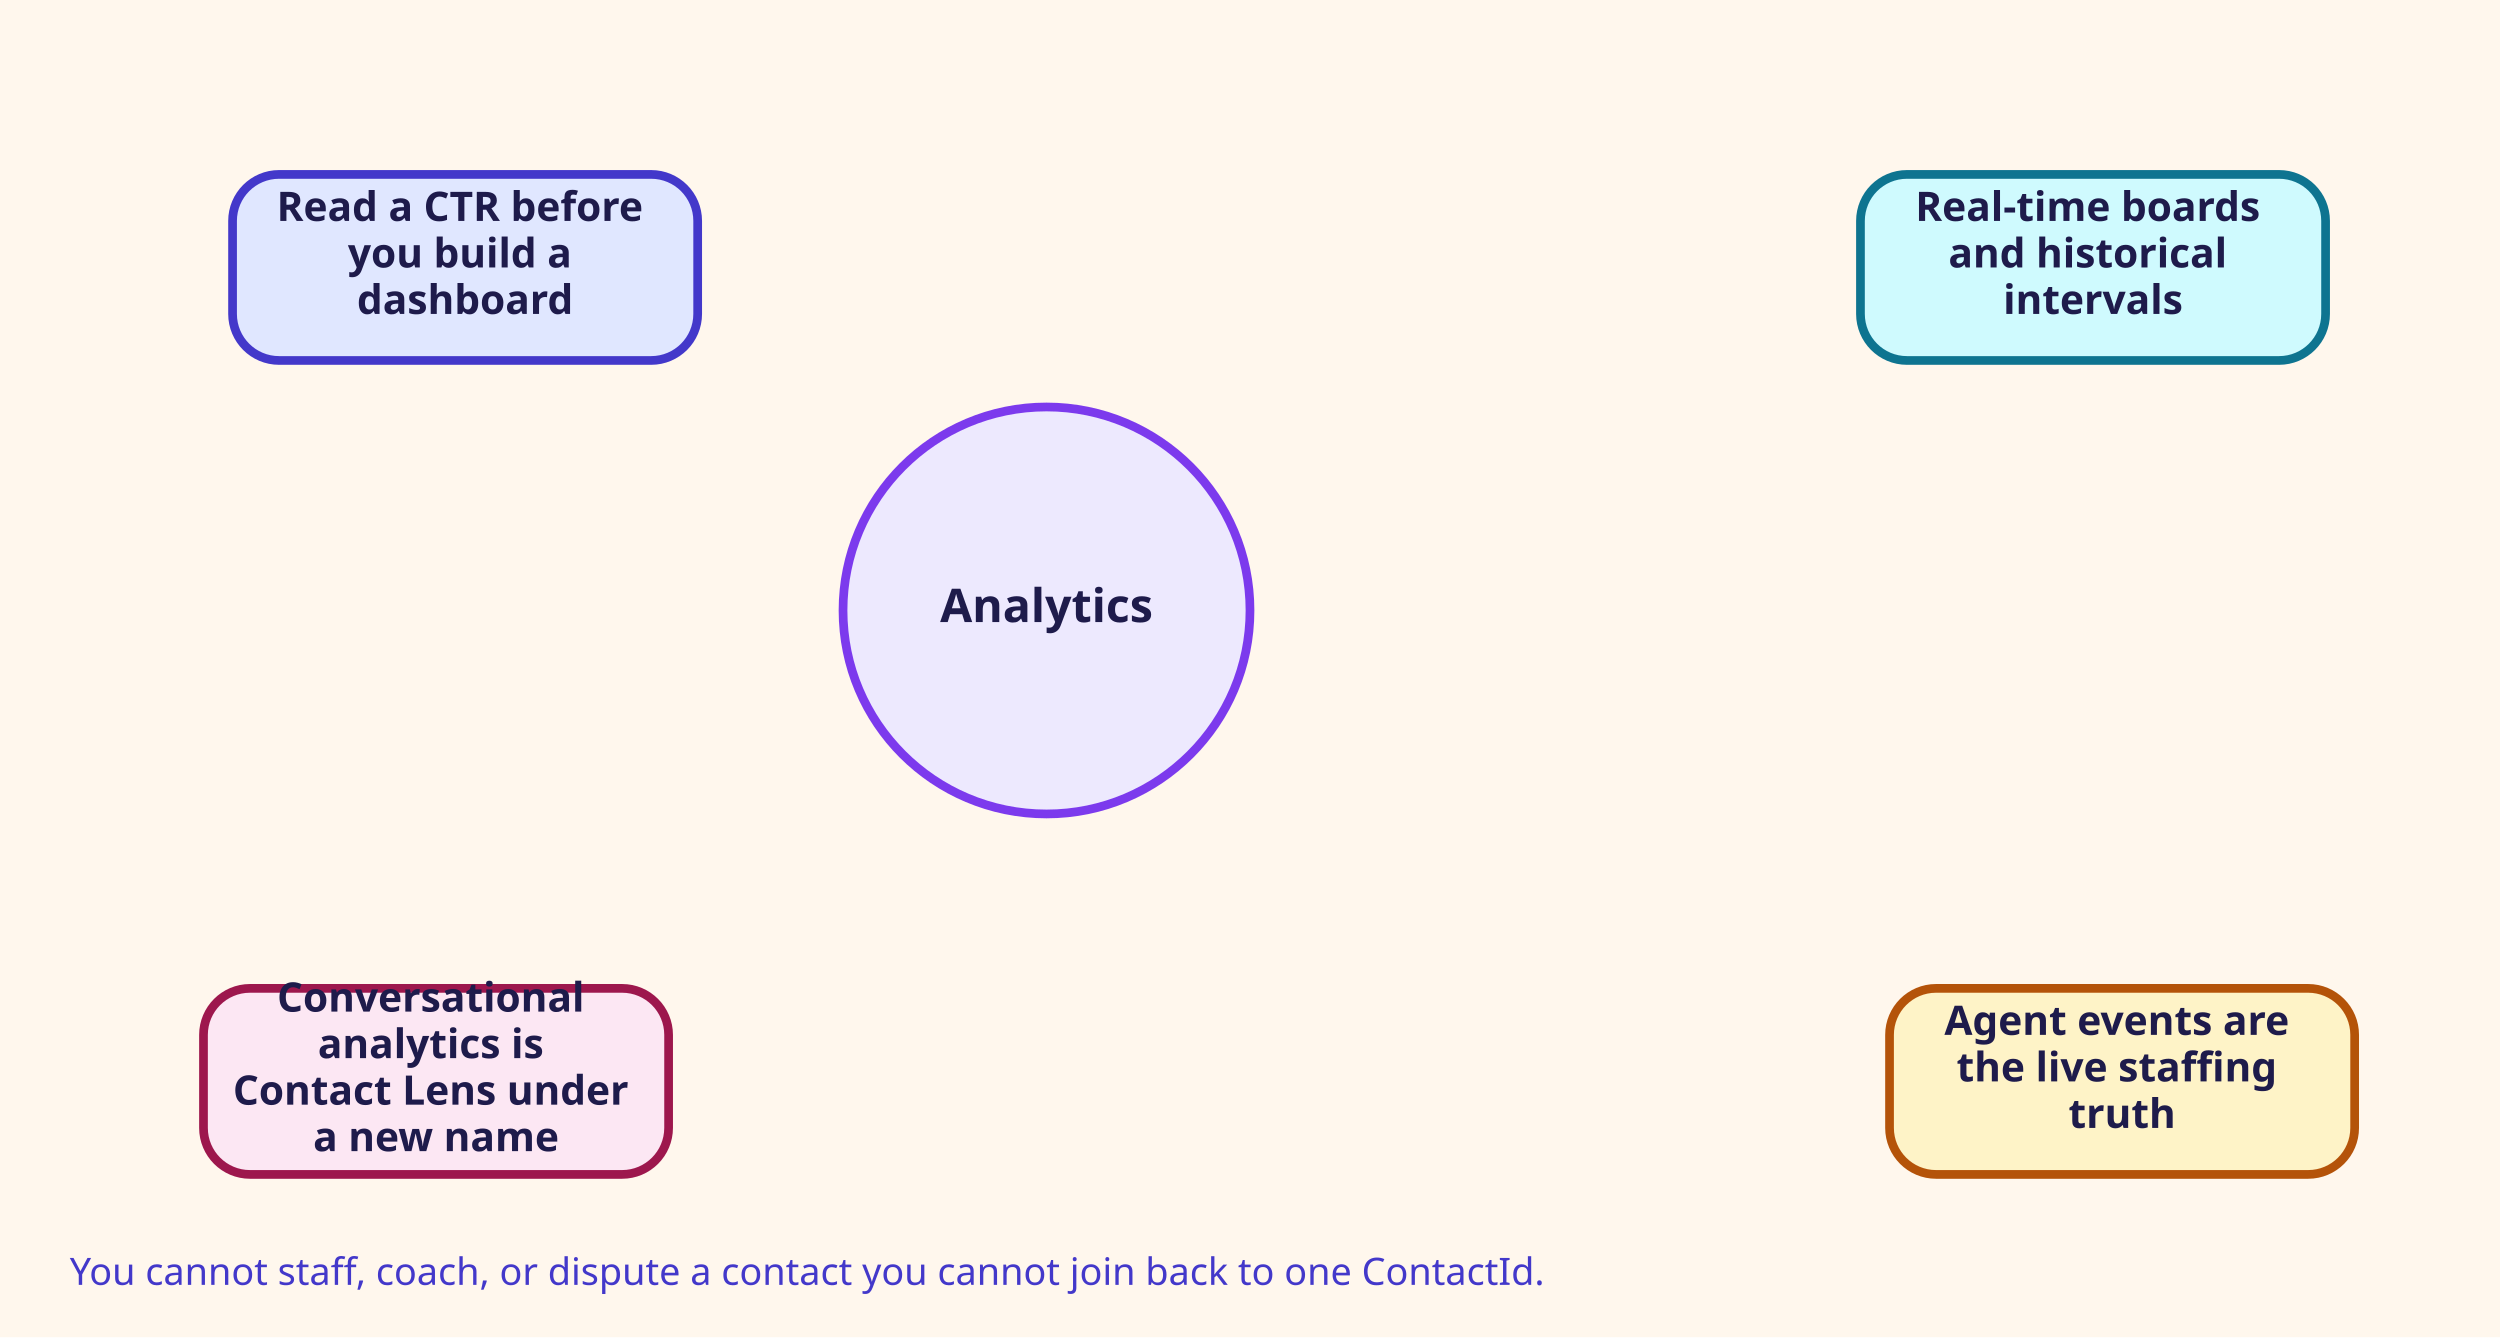
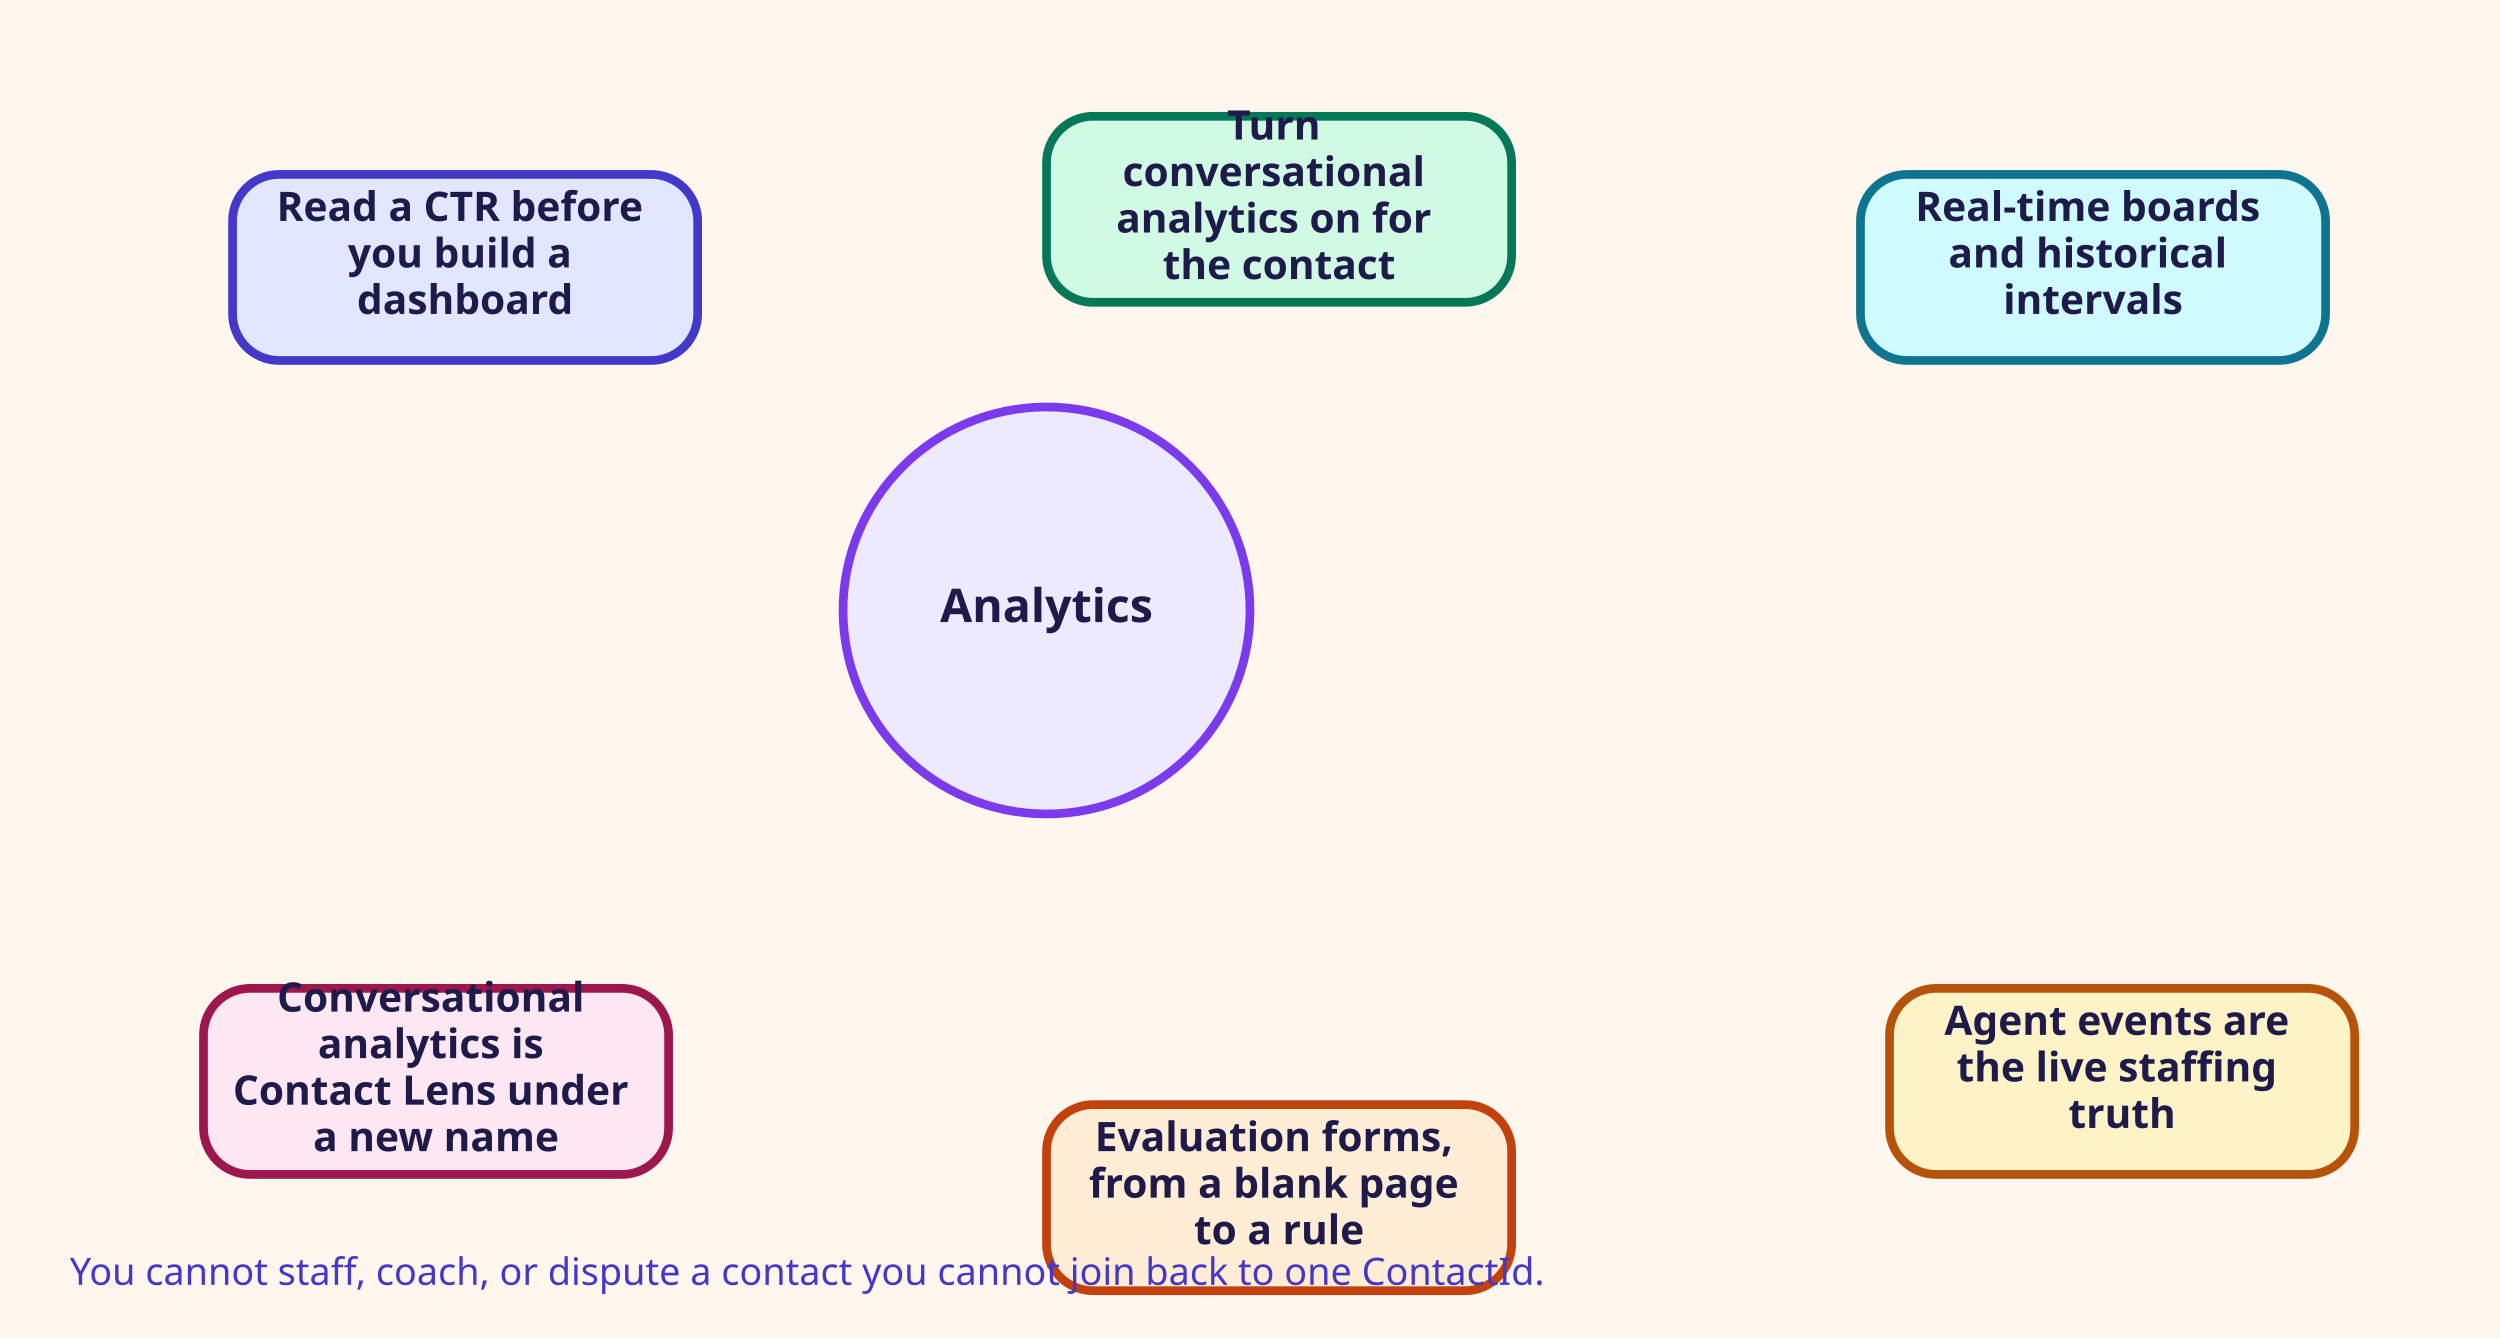
<svg xmlns="http://www.w3.org/2000/svg" viewBox="0 0 860 460" role="img" aria-label="Analytics mind map">
  <rect width="100%" height="100%" fill="#fff7ed" />
  <circle cx="360" cy="210" r="70" fill="#ede9fe" stroke="#7c3aed" stroke-width="3" />
  <text x="360" y="214" text-anchor="middle" font-family="system-ui,sans-serif" font-size="16" font-weight="800" fill="#1e1b4b">Analytics</text>
  <rect x="80" y="60" width="160" height="64" rx="16" fill="#e0e7ff" stroke="#4338ca" stroke-width="3" />
  <text text-anchor="middle" font-family="system-ui,sans-serif" font-size="14" font-weight="700" fill="#1e1b4b">
    <tspan x="160.0" y="76.0">Read a CTR before</tspan>
    <tspan x="160.0" y="92.0">you build a</tspan>
    <tspan x="160.0" y="108.0">dashboard</tspan>
  </text>
  <rect x="640" y="60" width="160" height="64" rx="16" fill="#cffafe" stroke="#0e7490" stroke-width="3" />
  <text text-anchor="middle" font-family="system-ui,sans-serif" font-size="14" font-weight="700" fill="#1e1b4b">
    <tspan x="720.0" y="76.0">Real-time boards</tspan>
    <tspan x="720.0" y="92.0">and historical</tspan>
    <tspan x="720.0" y="108.0">intervals</tspan>
  </text>
  <rect x="70" y="340" width="160" height="64" rx="16" fill="#fce7f3" stroke="#9d174d" stroke-width="3" />
  <text text-anchor="middle" font-family="system-ui,sans-serif" font-size="14" font-weight="700" fill="#1e1b4b">
    <tspan x="150.0" y="348.0">Conversational</tspan>
    <tspan x="150.0" y="364.0">analytics is</tspan>
    <tspan x="150.0" y="380.0">Contact Lens under</tspan>
    <tspan x="150.0" y="396.0">a new name</tspan>
  </text>
  <rect x="650" y="340" width="160" height="64" rx="16" fill="#fef3c7" stroke="#b45309" stroke-width="3" />
  <text text-anchor="middle" font-family="system-ui,sans-serif" font-size="14" font-weight="700" fill="#1e1b4b">
    <tspan x="730.0" y="356.0">Agent events are</tspan>
    <tspan x="730.0" y="372.0">the live staffing</tspan>
    <tspan x="730.0" y="388.0">truth</tspan>
  </text>
+   <rect x="360" y="40" width="160" height="64" rx="16" fill="#d1fae5" stroke="#047857" stroke-width="3" />
+   <text text-anchor="middle" font-family="system-ui,sans-serif" font-size="14" font-weight="700" fill="#1e1b4b">
+     <tspan x="440.0" y="48.0">Turn</tspan>
+     <tspan x="440.0" y="64.0">conversational</tspan>
+     <tspan x="440.0" y="80.0">analytics on for</tspan>
+     <tspan x="440.0" y="96.0">the contact</tspan>
+   </text>
+   <rect x="360" y="380" width="160" height="64" rx="16" fill="#ffedd5" stroke="#c2410c" stroke-width="3" />
+   <text text-anchor="middle" font-family="system-ui,sans-serif" font-size="14" font-weight="700" fill="#1e1b4b">
+     <tspan x="440.0" y="396.0">Evaluation forms,</tspan>
+     <tspan x="440.0" y="412.0">from a blank page</tspan>
+     <tspan x="440.0" y="428.0">to a rule</tspan>
+   </text>
  <text x="24" y="442" font-family="system-ui,sans-serif" font-size="13" fill="#4338ca">You cannot staff, coach, or dispute a contact you cannot join back to one ContactId.</text>
</svg>
